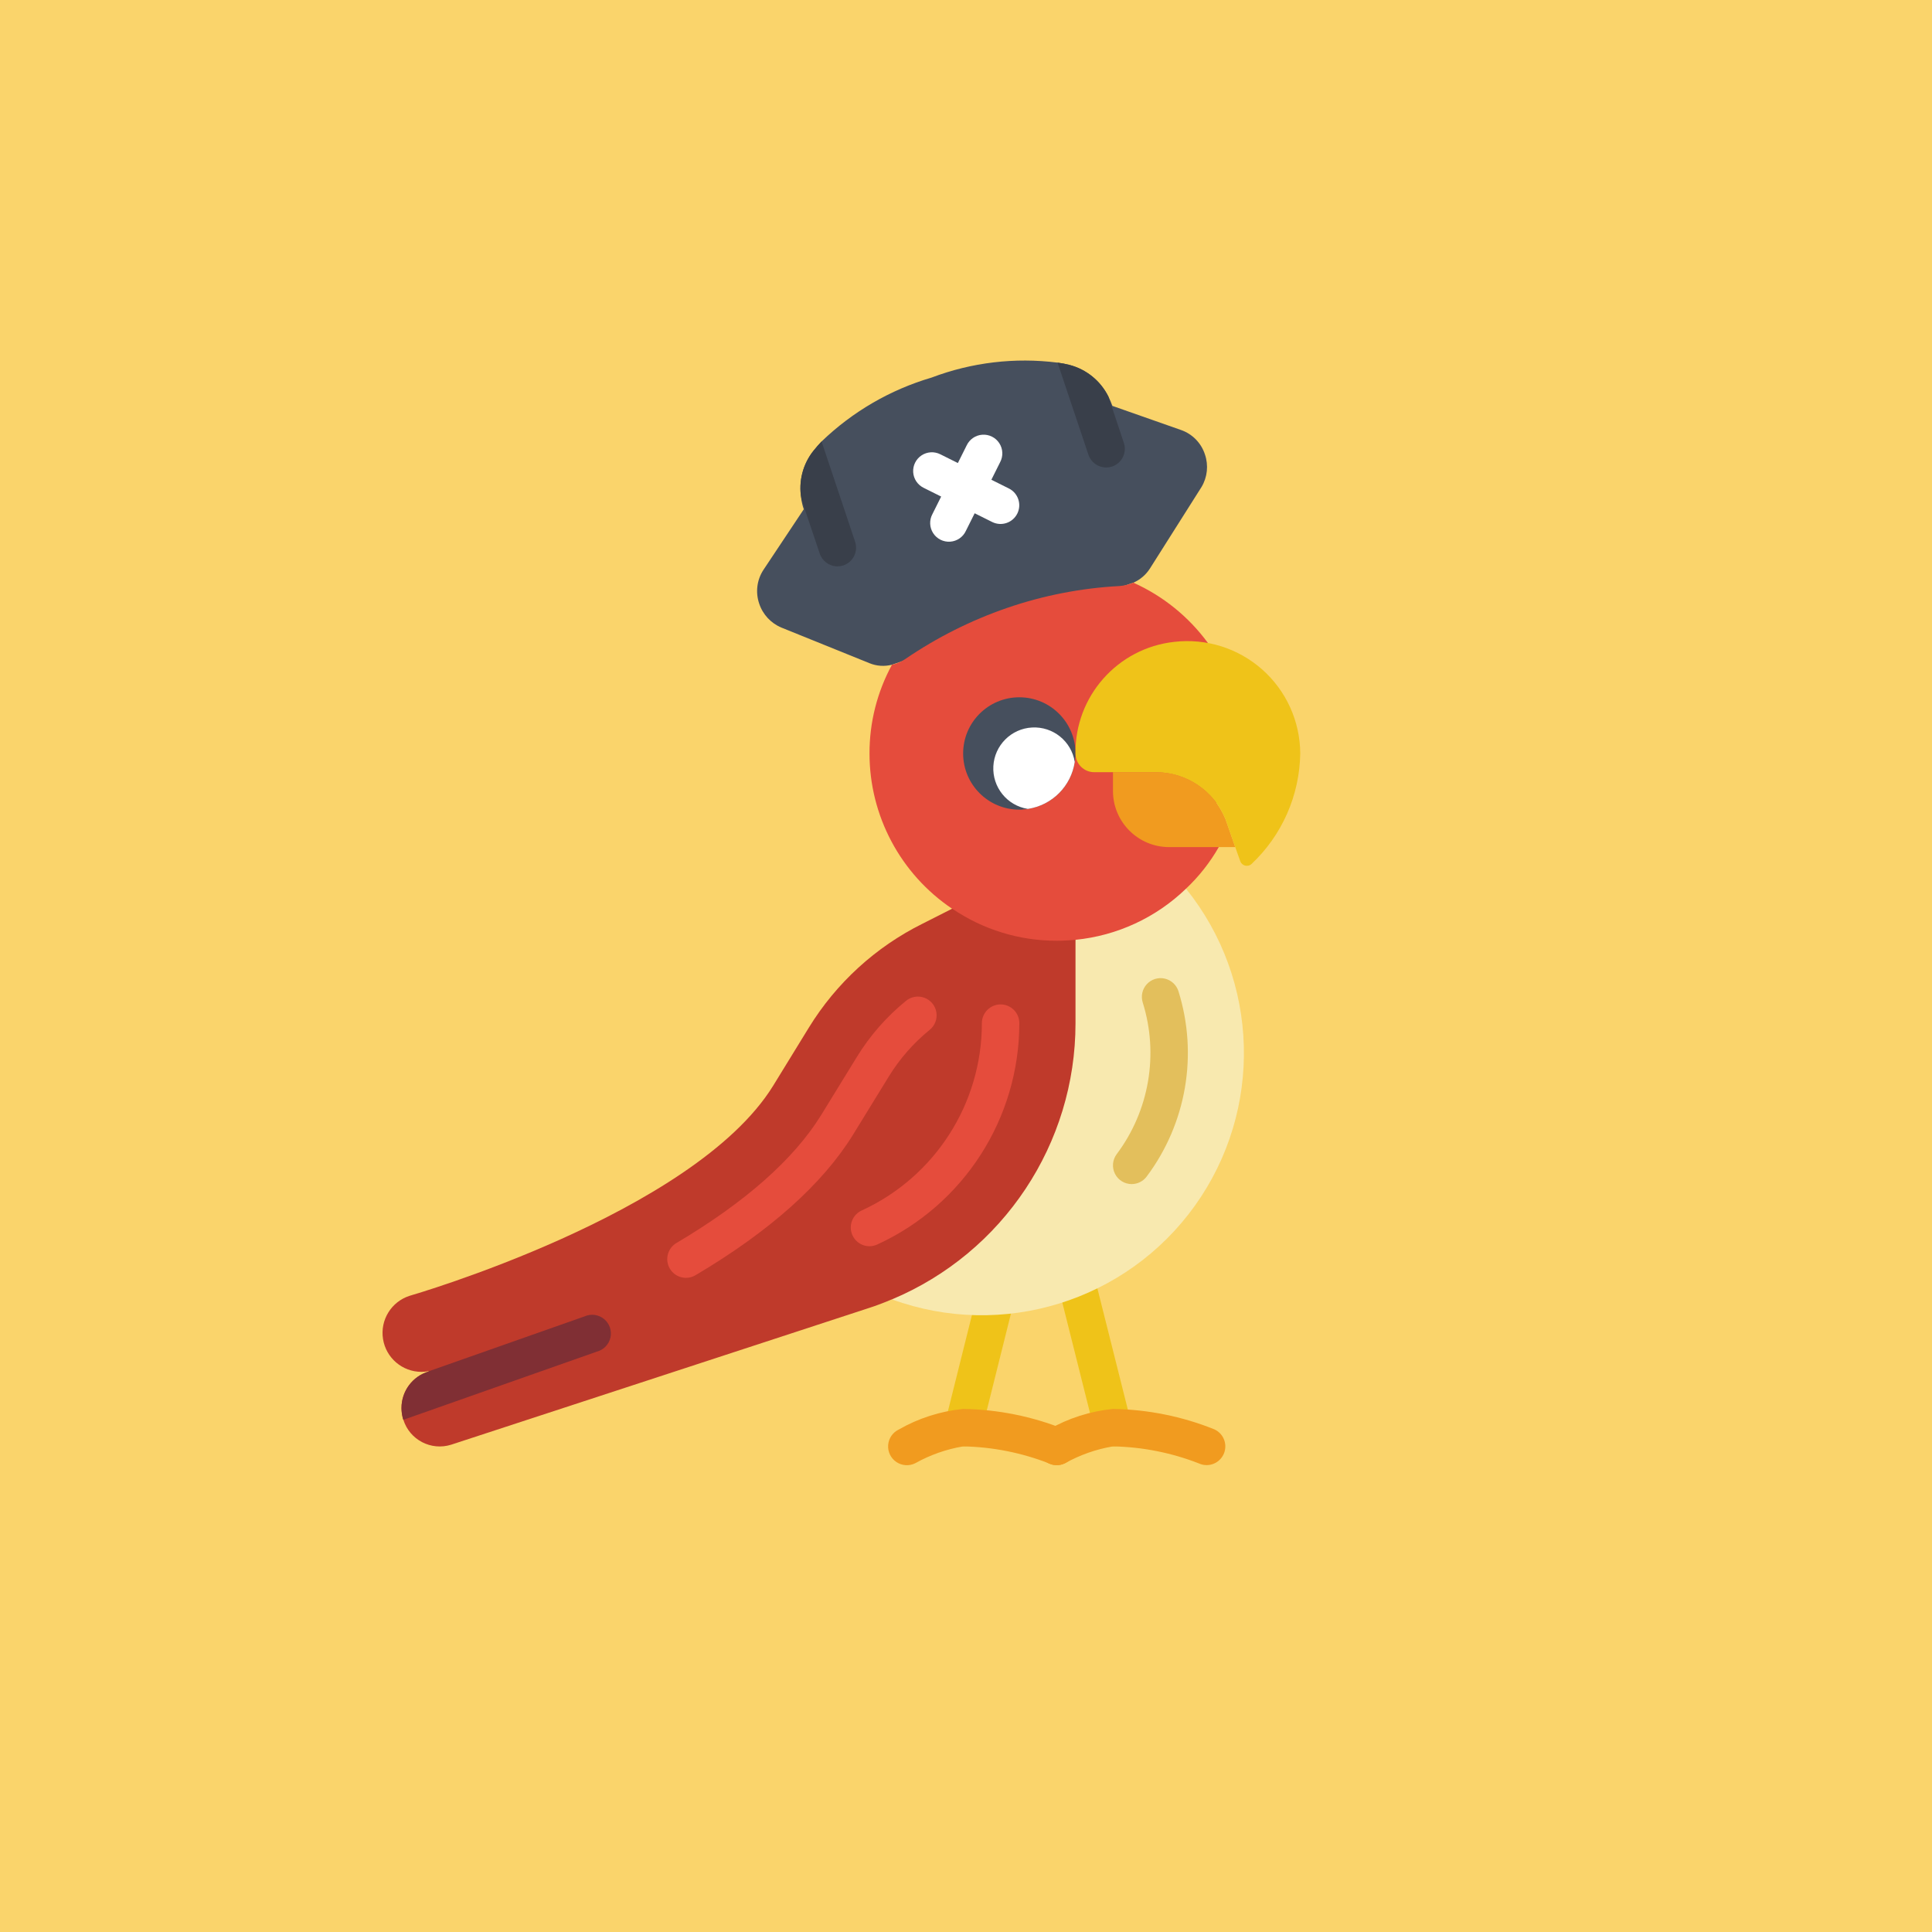
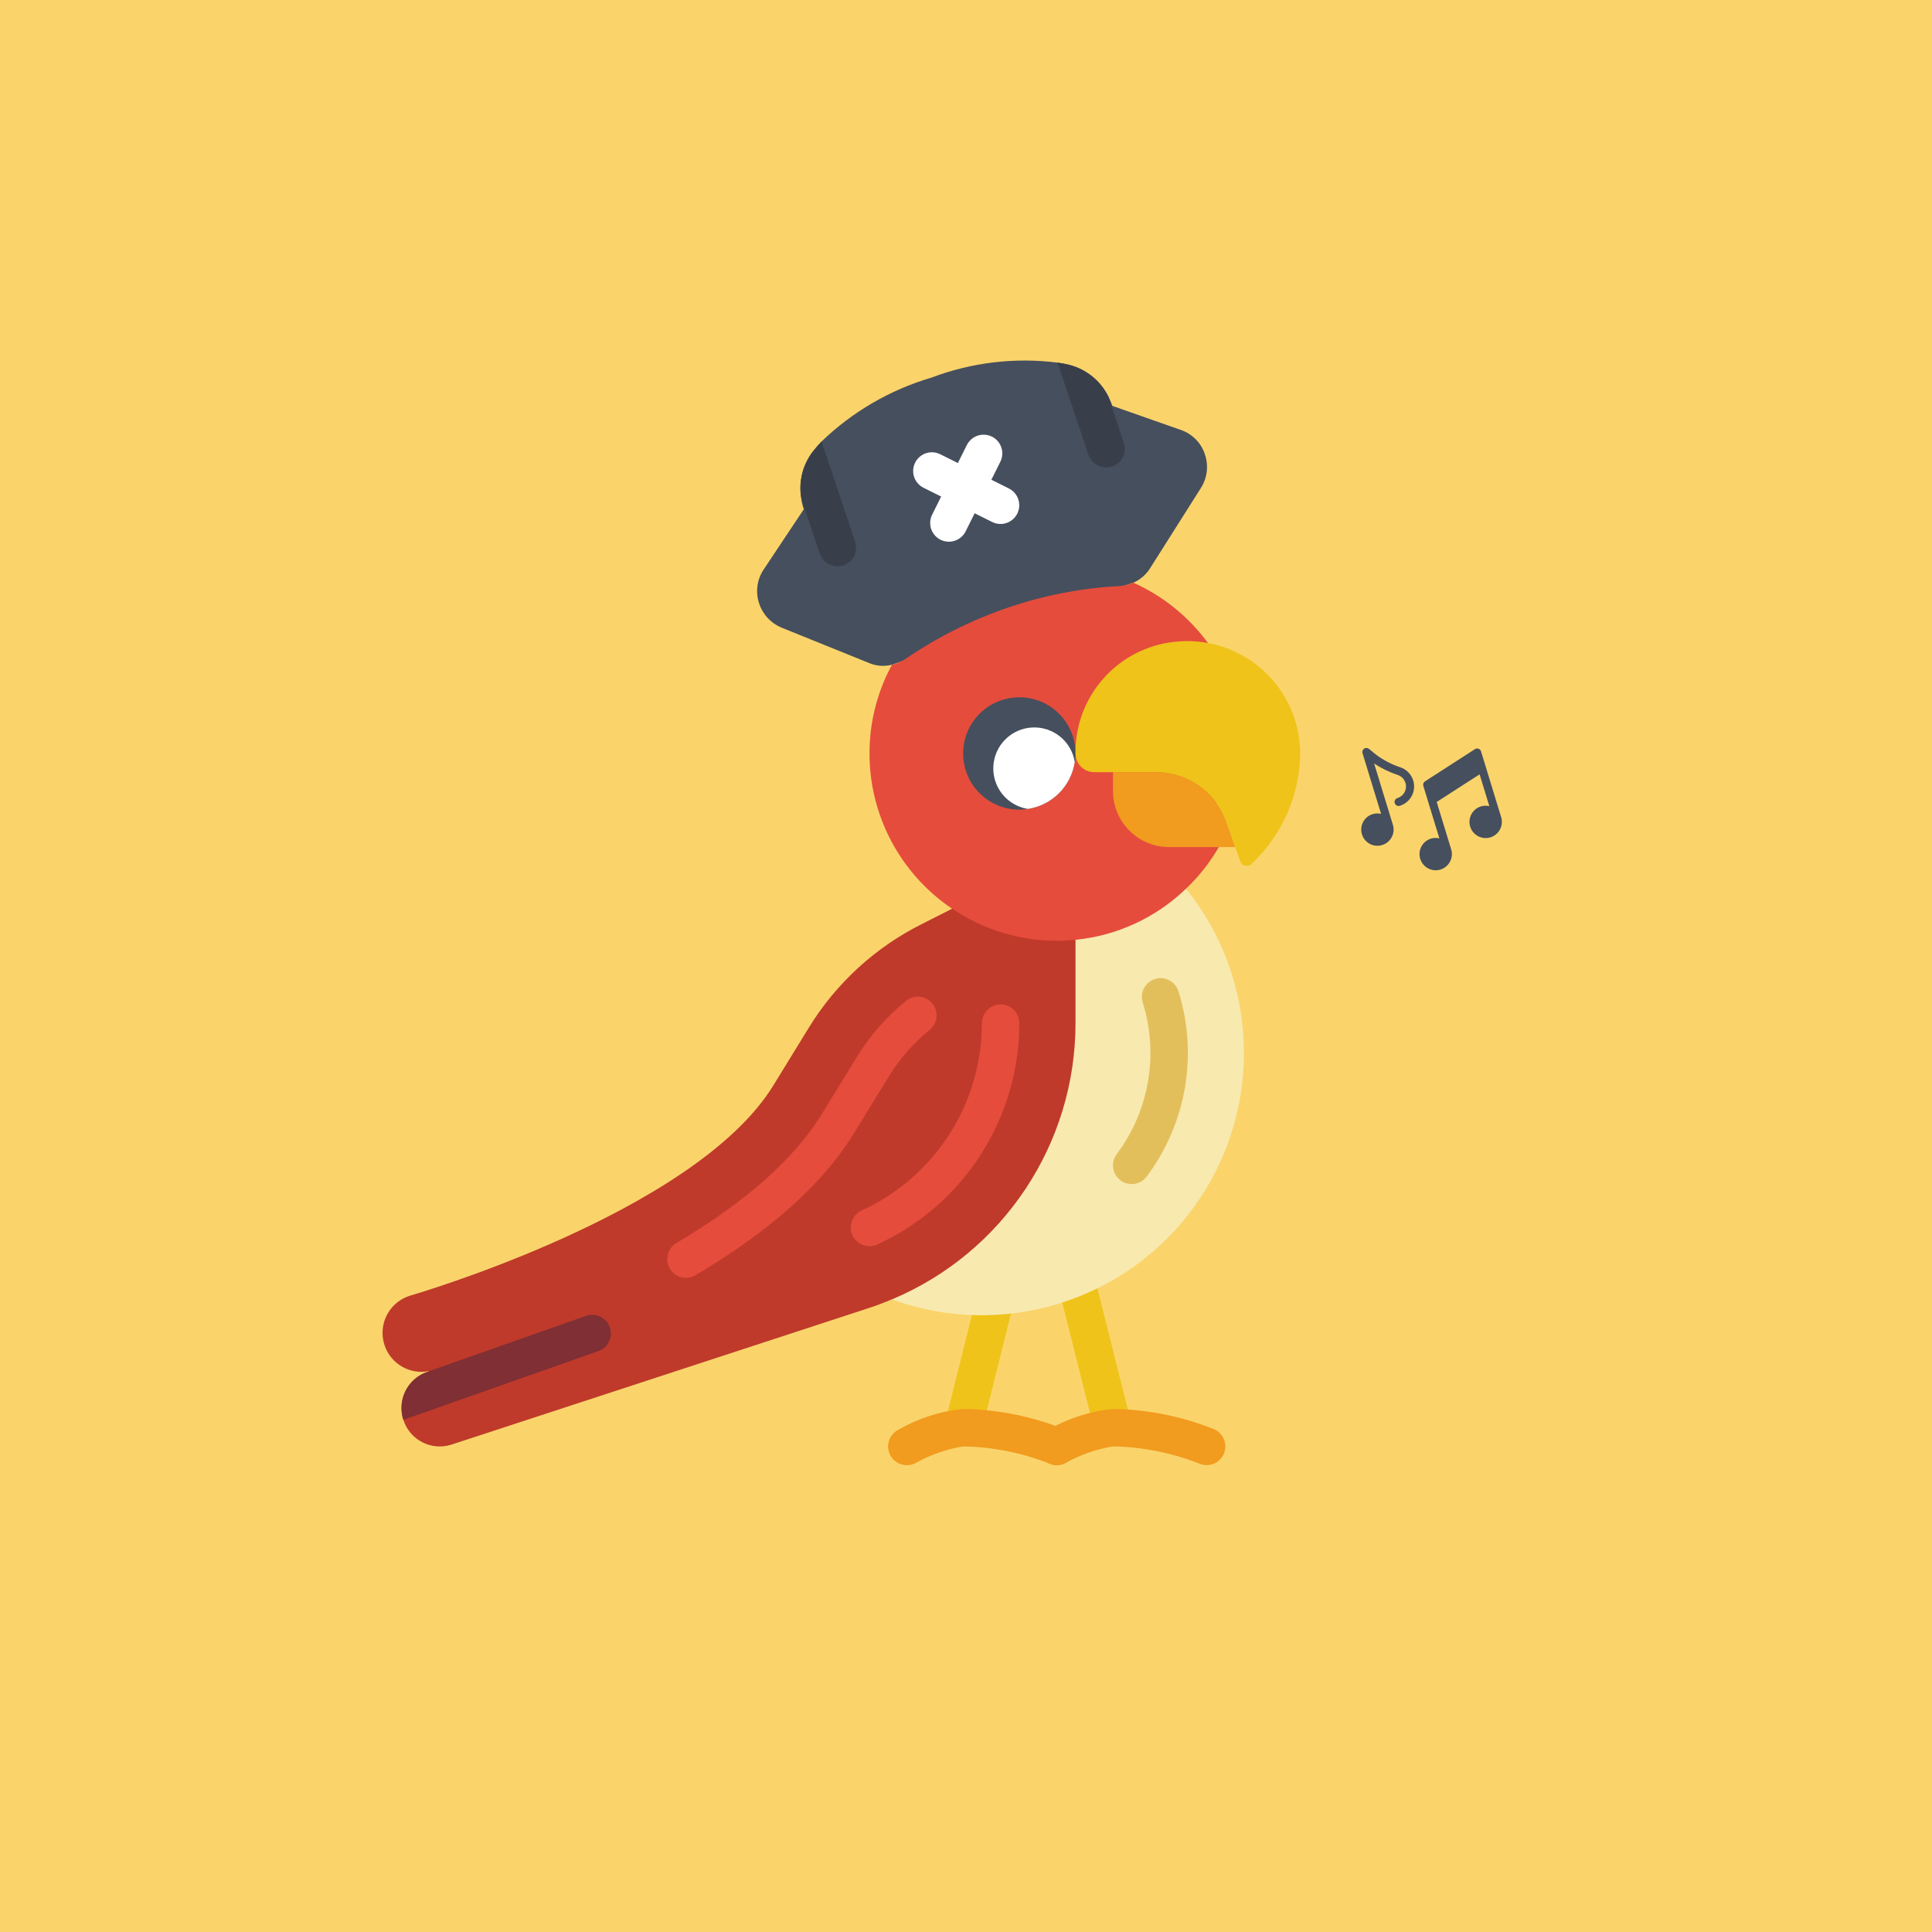
<svg xmlns="http://www.w3.org/2000/svg" width="1000" height="1000" viewBox="0 0 1000 1000">
  <defs>
    <clipPath id="clip-parrot">
      <rect width="1000" height="1000" />
    </clipPath>
  </defs>
  <g id="parrot" clip-path="url(#clip-parrot)">
    <rect width="1000" height="1000" fill="#fad46b" />
    <g id="Page-1" transform="translate(198.003 186.601)">
      <g id="_017---Pirate-Parrot" data-name="017---Pirate-Parrot" transform="translate(-0.003 0.019)">
        <path id="Shape" d="M66.961,148.3a9.693,9.693,0,0,1-9.393-7.338L37.26,59.929a9.693,9.693,0,1,1,18.8-4.721l20.356,81.046a9.693,9.693,0,0,1-7.047,11.758,9.935,9.935,0,0,1-2.4.291Z" transform="translate(311.109 413.726)" fill="#efc319" />
        <path id="Shape-2" data-name="Shape" d="M40.707,139.355a9.383,9.383,0,0,1-2.355-.291,9.693,9.693,0,0,1-7.066-11.748L49.1,55.993a9.7,9.7,0,1,1,18.824,4.7L50.12,132.037a9.693,9.693,0,0,1-9.412,7.318Z" transform="translate(259.816 422.673)" fill="#efc319" />
        <path id="Shape-3" data-name="Shape" d="M123.195,54.683,180.386,28.22A135.707,135.707,0,0,1,28.2,240.8Z" transform="translate(235.488 245.141)" fill="#f8e9af" />
        <path id="Shape-4" data-name="Shape" d="M49.693,139.572a9.693,9.693,0,0,1-7.755-15.509A87.386,87.386,0,0,0,55.413,45.6a9.694,9.694,0,1,1,18.495-5.816,106.8,106.8,0,0,1-16.479,95.906,9.693,9.693,0,0,1-7.735,3.877Z" transform="translate(338.07 286.692)" fill="#e3bf5c" />
        <path id="Shape-5" data-name="Shape" d="M359.68,45.381V88.516a155.016,155.016,0,0,1-94.995,142.977h-.1c-3.877,1.648-7.852,3.2-11.826,4.459L36.5,306.714a19.716,19.716,0,0,1-24.718-12.892,6.272,6.272,0,0,1-.388-1.26,21.325,21.325,0,0,1-.582-4.847,19.687,19.687,0,0,1,14.055-18.9v-.194a15.867,15.867,0,0,1-3.683.388,20.162,20.162,0,0,1-6.2-39.355s147.048-42.36,188.148-108.663l18.514-30.146a144.508,144.508,0,0,1,58.839-53.8L295.8,29.29h.1Z" transform="translate(-0.997 254.443)" fill="#bf3a2b" />
        <path id="Shape-6" data-name="Shape" d="M103.112,70.055,2.979,105.338a6.272,6.272,0,0,1-.388-1.26,21.326,21.326,0,0,1-.582-4.847,19.687,19.687,0,0,1,14.055-18.9v-.1l80.649-28.4a9.693,9.693,0,1,1,6.4,18.224Z" transform="translate(7.809 442.926)" fill="#802f34" />
        <path id="Shape-7" data-name="Shape" d="M25.892,179.563a9.693,9.693,0,0,1-4.944-18.03c35.5-21.015,60.68-43.261,74.862-66.138l18.514-30.137a114.623,114.623,0,0,1,25.261-28.906,9.693,9.693,0,1,1,12.262,15.005A95.731,95.731,0,0,0,130.842,75.4L112.3,105.573c-15.849,25.59-43.261,50.018-81.473,72.632a9.694,9.694,0,0,1-4.934,1.357Z" transform="translate(131.17 295.226)" fill="#e54c3c" />
        <path id="Shape-8" data-name="Shape" d="M35.7,159.561a9.693,9.693,0,0,1-4.023-18.514A106.675,106.675,0,0,0,93.858,44.093a9.693,9.693,0,1,1,19.387,0A126.072,126.072,0,0,1,39.662,158.688,9.693,9.693,0,0,1,35.7,159.561Z" transform="translate(216.359 298.866)" fill="#e54c3c" />
        <path id="Shape-9" data-name="Shape" d="M123.249,85.08a9.558,9.558,0,0,1-3.877-.834,128.923,128.923,0,0,0-44.589-8.86,76.743,76.743,0,0,0-24.805,8.724,9.711,9.711,0,1,1-8.53-17.448A83.731,83.731,0,0,1,74.782,56a146.642,146.642,0,0,1,52.393,10.527,9.693,9.693,0,0,1-3.926,18.553Z" transform="translate(303.288 486.642)" fill="#f19b1f" />
        <path id="Shape-10" data-name="Shape" d="M115.249,85.08a9.558,9.558,0,0,1-3.877-.834,128.922,128.922,0,0,0-44.589-8.86,76.743,76.743,0,0,0-24.805,8.724,9.711,9.711,0,1,1-8.53-17.448A83.731,83.731,0,0,1,66.782,56a146.641,146.641,0,0,1,52.393,10.527,9.693,9.693,0,0,1-3.926,18.553Z" transform="translate(233.741 486.642)" fill="#f19b1f" />
        <path id="Shape-11" data-name="Shape" d="M90.809,157.447a18.417,18.417,0,0,1-11.632-.775L33.618,138.254a20.356,20.356,0,0,1-11.535-12.407A20.046,20.046,0,0,1,24.312,108.3l20.841-31.31a25.105,25.105,0,0,1-1.26-5.331v-.194a31.019,31.019,0,0,1,6.4-24.912q1.745-2.181,4.071-4.653a138.334,138.334,0,0,1,56.9-33.054A135.891,135.891,0,0,1,176.5,1.093,48.952,48.952,0,0,1,182.6,2.257a31.339,31.339,0,0,1,20.259,16.479,41.173,41.173,0,0,1,2.036,4.75l35.575,12.5a19.891,19.891,0,0,1,12.311,12.6,20.114,20.114,0,0,1-1.745,16.866L224.286,107.72a19.387,19.387,0,0,1-8.53,7.27Z" transform="translate(172.88 -0.019)" fill="#464f5d" />
        <path id="Shape-12" data-name="Shape" d="M45.5,68.51a10.808,10.808,0,0,1-3,.485,9.752,9.752,0,0,1-9.209-6.688L23.791,34.1V33.9a31.019,31.019,0,0,1,6.4-24.912q1.745-2.181,4.071-4.653L51.61,56.2A9.693,9.693,0,0,1,45.5,68.51Z" transform="translate(192.982 37.543)" fill="#393f4a" />
        <path id="Shape-13" data-name="Shape" d="M65.248,53.928a10.808,10.808,0,0,1-3,.485,9.693,9.693,0,0,1-9.209-6.591L37.04.13a48.952,48.952,0,0,1,6.107,1.163A31.339,31.339,0,0,1,63.406,17.772l7.949,23.846a9.693,9.693,0,0,1-6.107,12.311Z" transform="translate(312.338 0.944)" fill="#393f4a" />
        <path id="Shape-14" data-name="Shape" d="M78.946,31.886l-9.1-4.536,4.536-9.092A9.693,9.693,0,1,0,57.039,9.61L52.5,18.7,43.41,14.166a9.693,9.693,0,1,0-8.646,17.351l9.092,4.536L39.32,45.146a9.693,9.693,0,1,0,17.341,8.646L61.2,44.7l9.1,4.536a9.693,9.693,0,0,0,8.646-17.351Z" transform="translate(245.287 34.347)" fill="#fff" />
        <path id="Shape-15" data-name="Shape" d="M207.781,148.75a93.376,93.376,0,0,1-16.963,21.519,95.964,95.964,0,0,1-57.191,26.463c-3.2.291-6.4.485-9.693.485a95.906,95.906,0,0,1-54.089-16.576h-.1A96.866,96.866,0,0,1,27,100.283,95.664,95.664,0,0,1,38.632,54.337a19.328,19.328,0,0,0,6.979-3A220.563,220.563,0,0,1,98.15,24.966a214.029,214.029,0,0,1,58.16-11.341,22.818,22.818,0,0,0,7.27-1.745,97.069,97.069,0,0,1,38.58,31.213Z" transform="translate(225.056 103.091)" fill="#e54c3c" />
        <path id="Shape-16" data-name="Shape" d="M90.161,47.081a11.915,11.915,0,0,1-.194,2.617,10.663,10.663,0,0,1-.194,1.745A28.9,28.9,0,0,1,65.54,75.773h-.1a10.665,10.665,0,0,1-1.745.194,11.914,11.914,0,0,1-2.617.194,29.08,29.08,0,1,1,29.08-29.08Z" transform="translate(268.523 156.294)" fill="#464f5d" />
        <path id="Shape-17" data-name="Shape" d="M75.776,37.446a28.9,28.9,0,0,1-24.233,24.33h-.1a21.219,21.219,0,1,1,24.33-24.33Z" transform="translate(282.519 170.291)" fill="#fff" />
        <path id="Shape-18" data-name="Shape" d="M103.3,60.773H69.08A29.08,29.08,0,0,1,40,31.693V22H62.2A38.919,38.919,0,0,1,98.257,46.33Z" transform="translate(338.07 191.068)" fill="#f19b1f" />
        <path id="Shape-19" data-name="Shape" d="M154.324,73.168a80.193,80.193,0,0,1-25.4,57.385A3.625,3.625,0,0,1,123.306,129l-2.617-7.367-5.041-14.443a38.919,38.919,0,0,0-36.059-24.33H47.7A9.693,9.693,0,0,1,38,73.168,57.394,57.394,0,0,1,89.088,15.4a58.441,58.441,0,0,1,65.236,57.772Z" transform="translate(320.679 130.206)" fill="#efc319" />
      </g>
    </g>
+     <g id="music-note" transform="translate(692.604 391.504) rotate(-17)">
+       <g id="Group_6" data-name="Group 6" transform="translate(0 0.003)">
+         <g id="Group_5" data-name="Group 5">
+           <path id="Path_30" data-name="Path 30" d="M29.23,14.872A42.688,42.688,0,0,1,18.821,4.556L16.407.935A2.095,2.095,0,0,0,12.569,2.1V34.964A8.283,8.283,0,0,0,8.379,33.8a8.379,8.379,0,1,0,8.379,8.379V8.975a51.635,51.635,0,0,0,9.994,9.276,6.285,6.285,0,0,1-3.709,11.358,2.095,2.095,0,0,0,0,4.19A10.475,10.475,0,0,0,29.23,14.872Z" transform="translate(0 -0.003)" fill="#464f5d" />
+         </g>
+       </g>
+       <g id="Group_8" data-name="Group 8" transform="translate(25.138 17.039)">
+         <g id="Group_7" data-name="Group 7">
+           <path id="Path_31" data-name="Path 31" d="M223.7,122.072l-29.607,8.379a2.1,2.1,0,0,0-1.52,2.015v28.4a8.283,8.283,0,0,0-4.19-1.165,8.379,8.379,0,1,0,8.379,8.379V142.427l25.418-7.182v17.241a8.283,8.283,0,0,0-4.19-1.165,8.379,8.379,0,1,0,8.379,8.379V124.087A2.1,2.1,0,0,0,223.7,122.072Z" transform="translate(-180 -121.991)" fill="#464f5d" />
+         </g>
+       </g>
+     </g>
  </g>
</svg>
